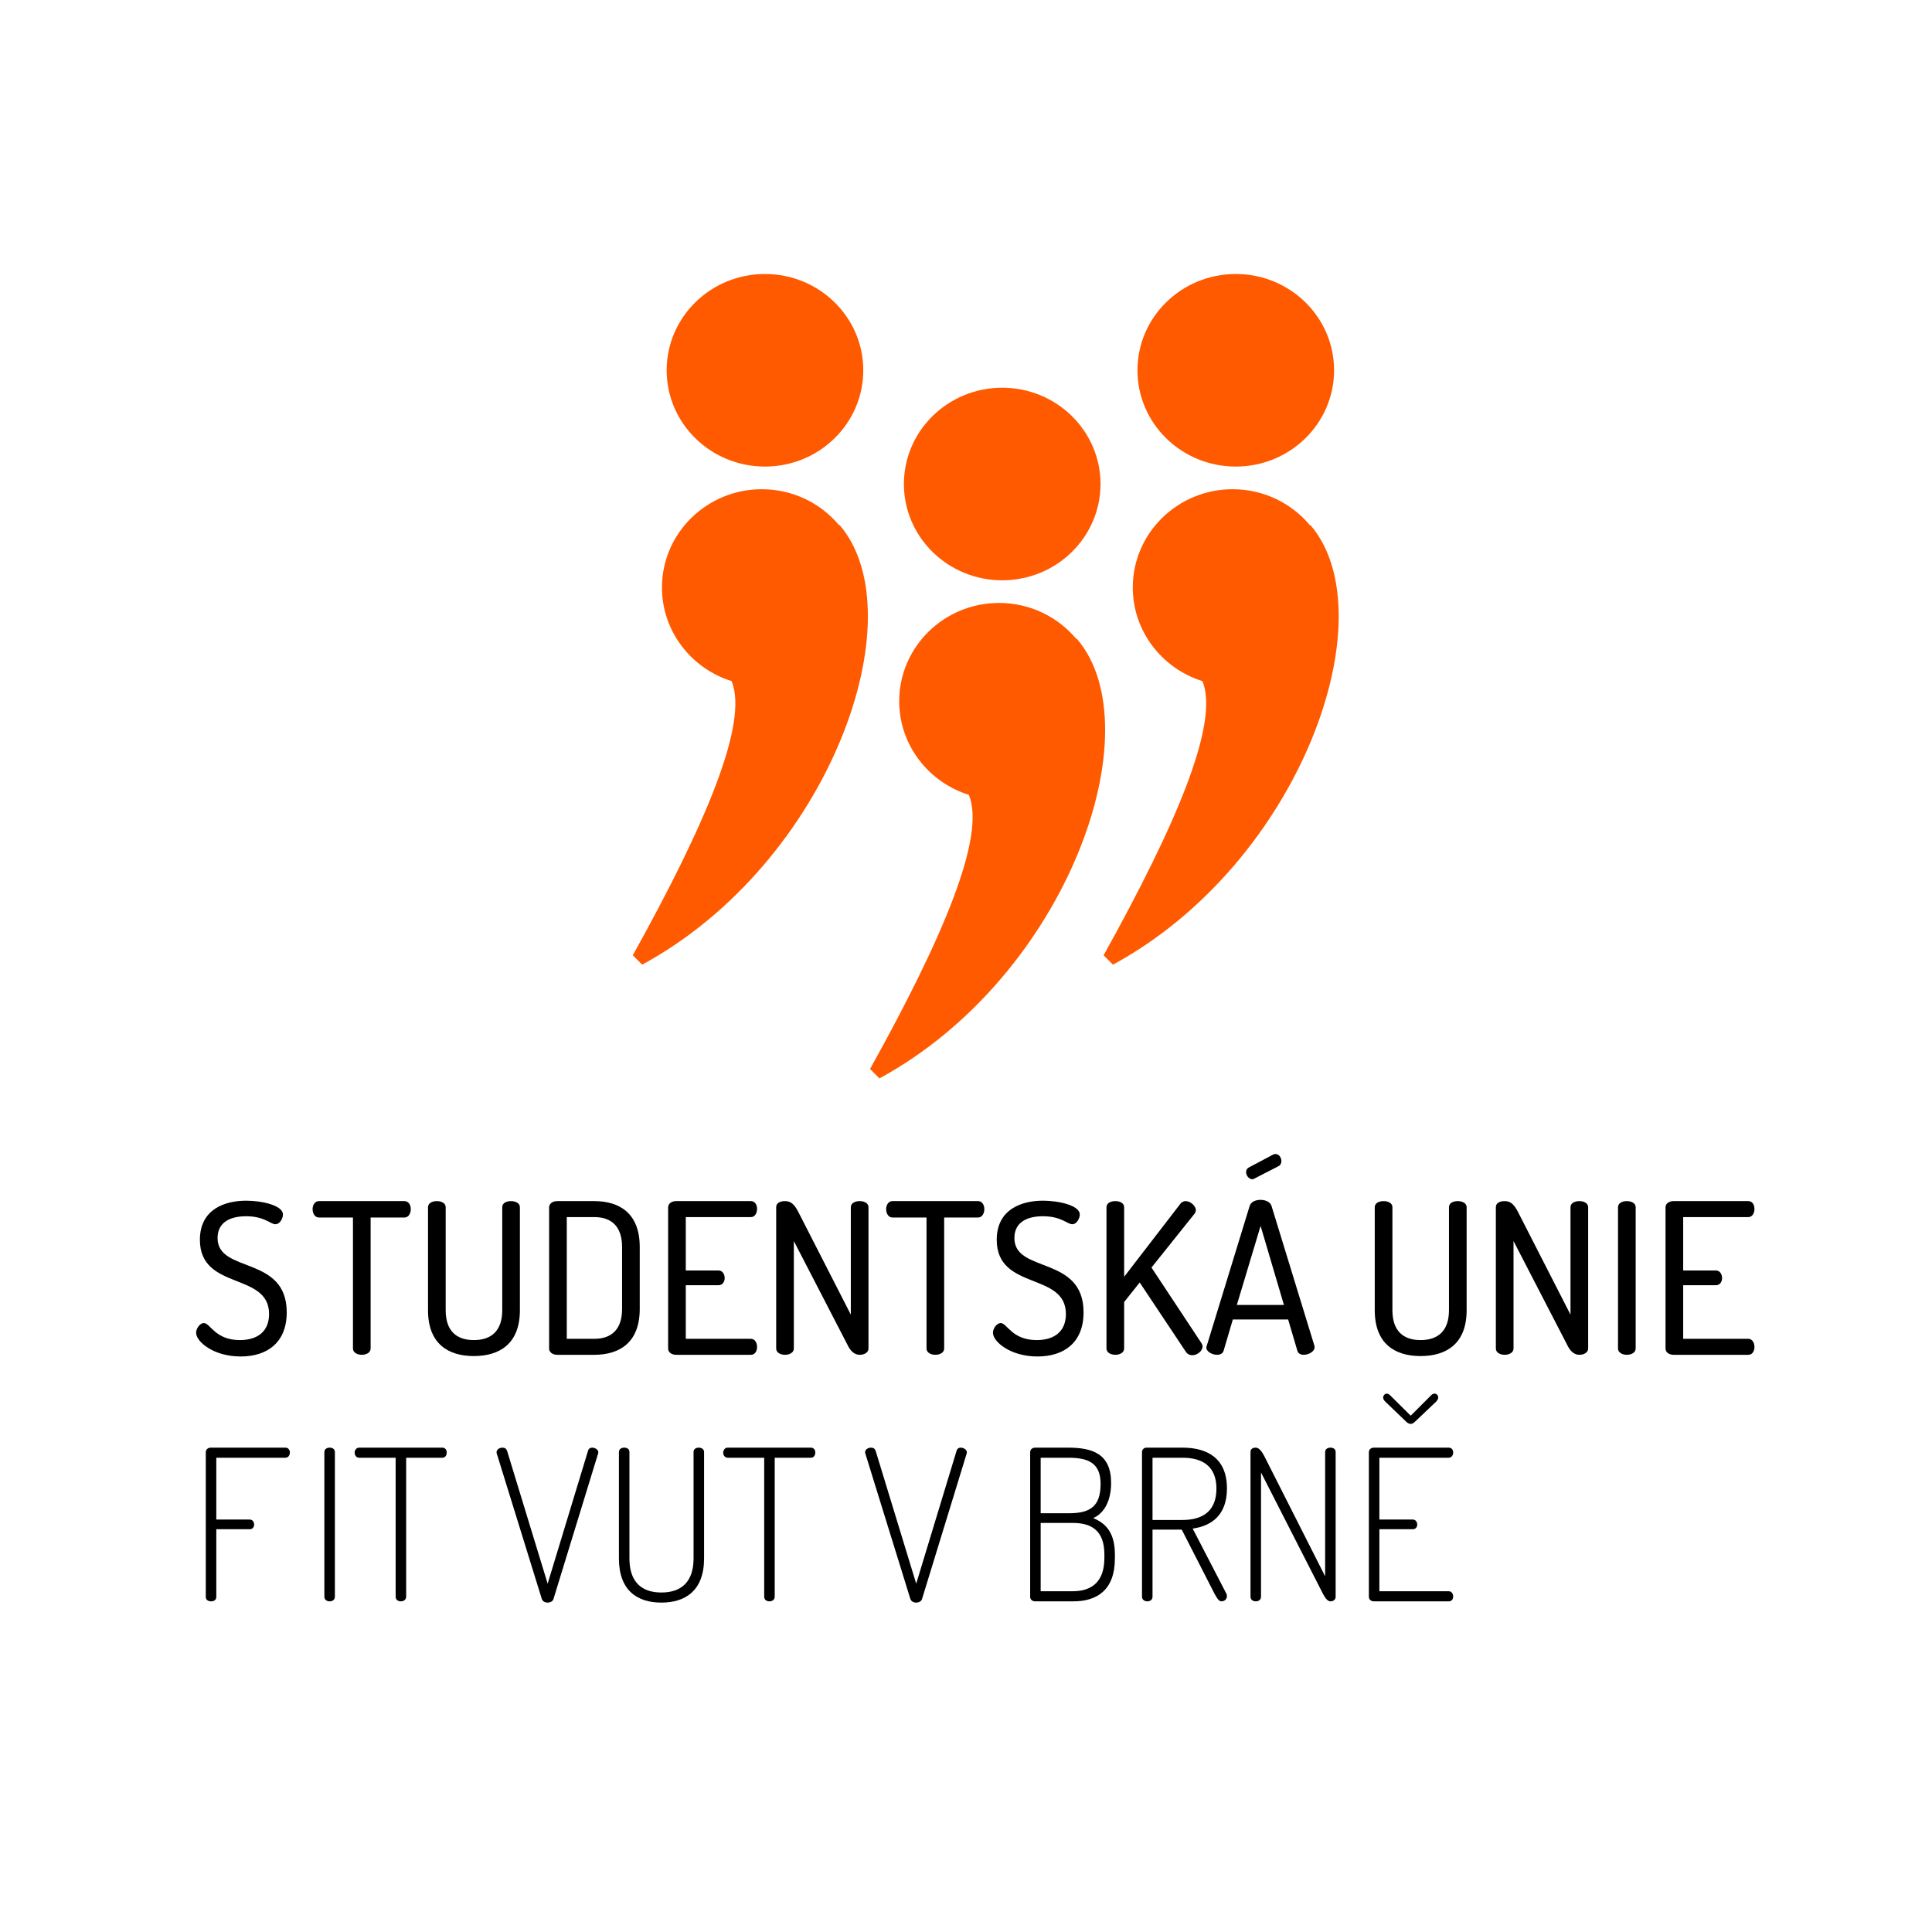
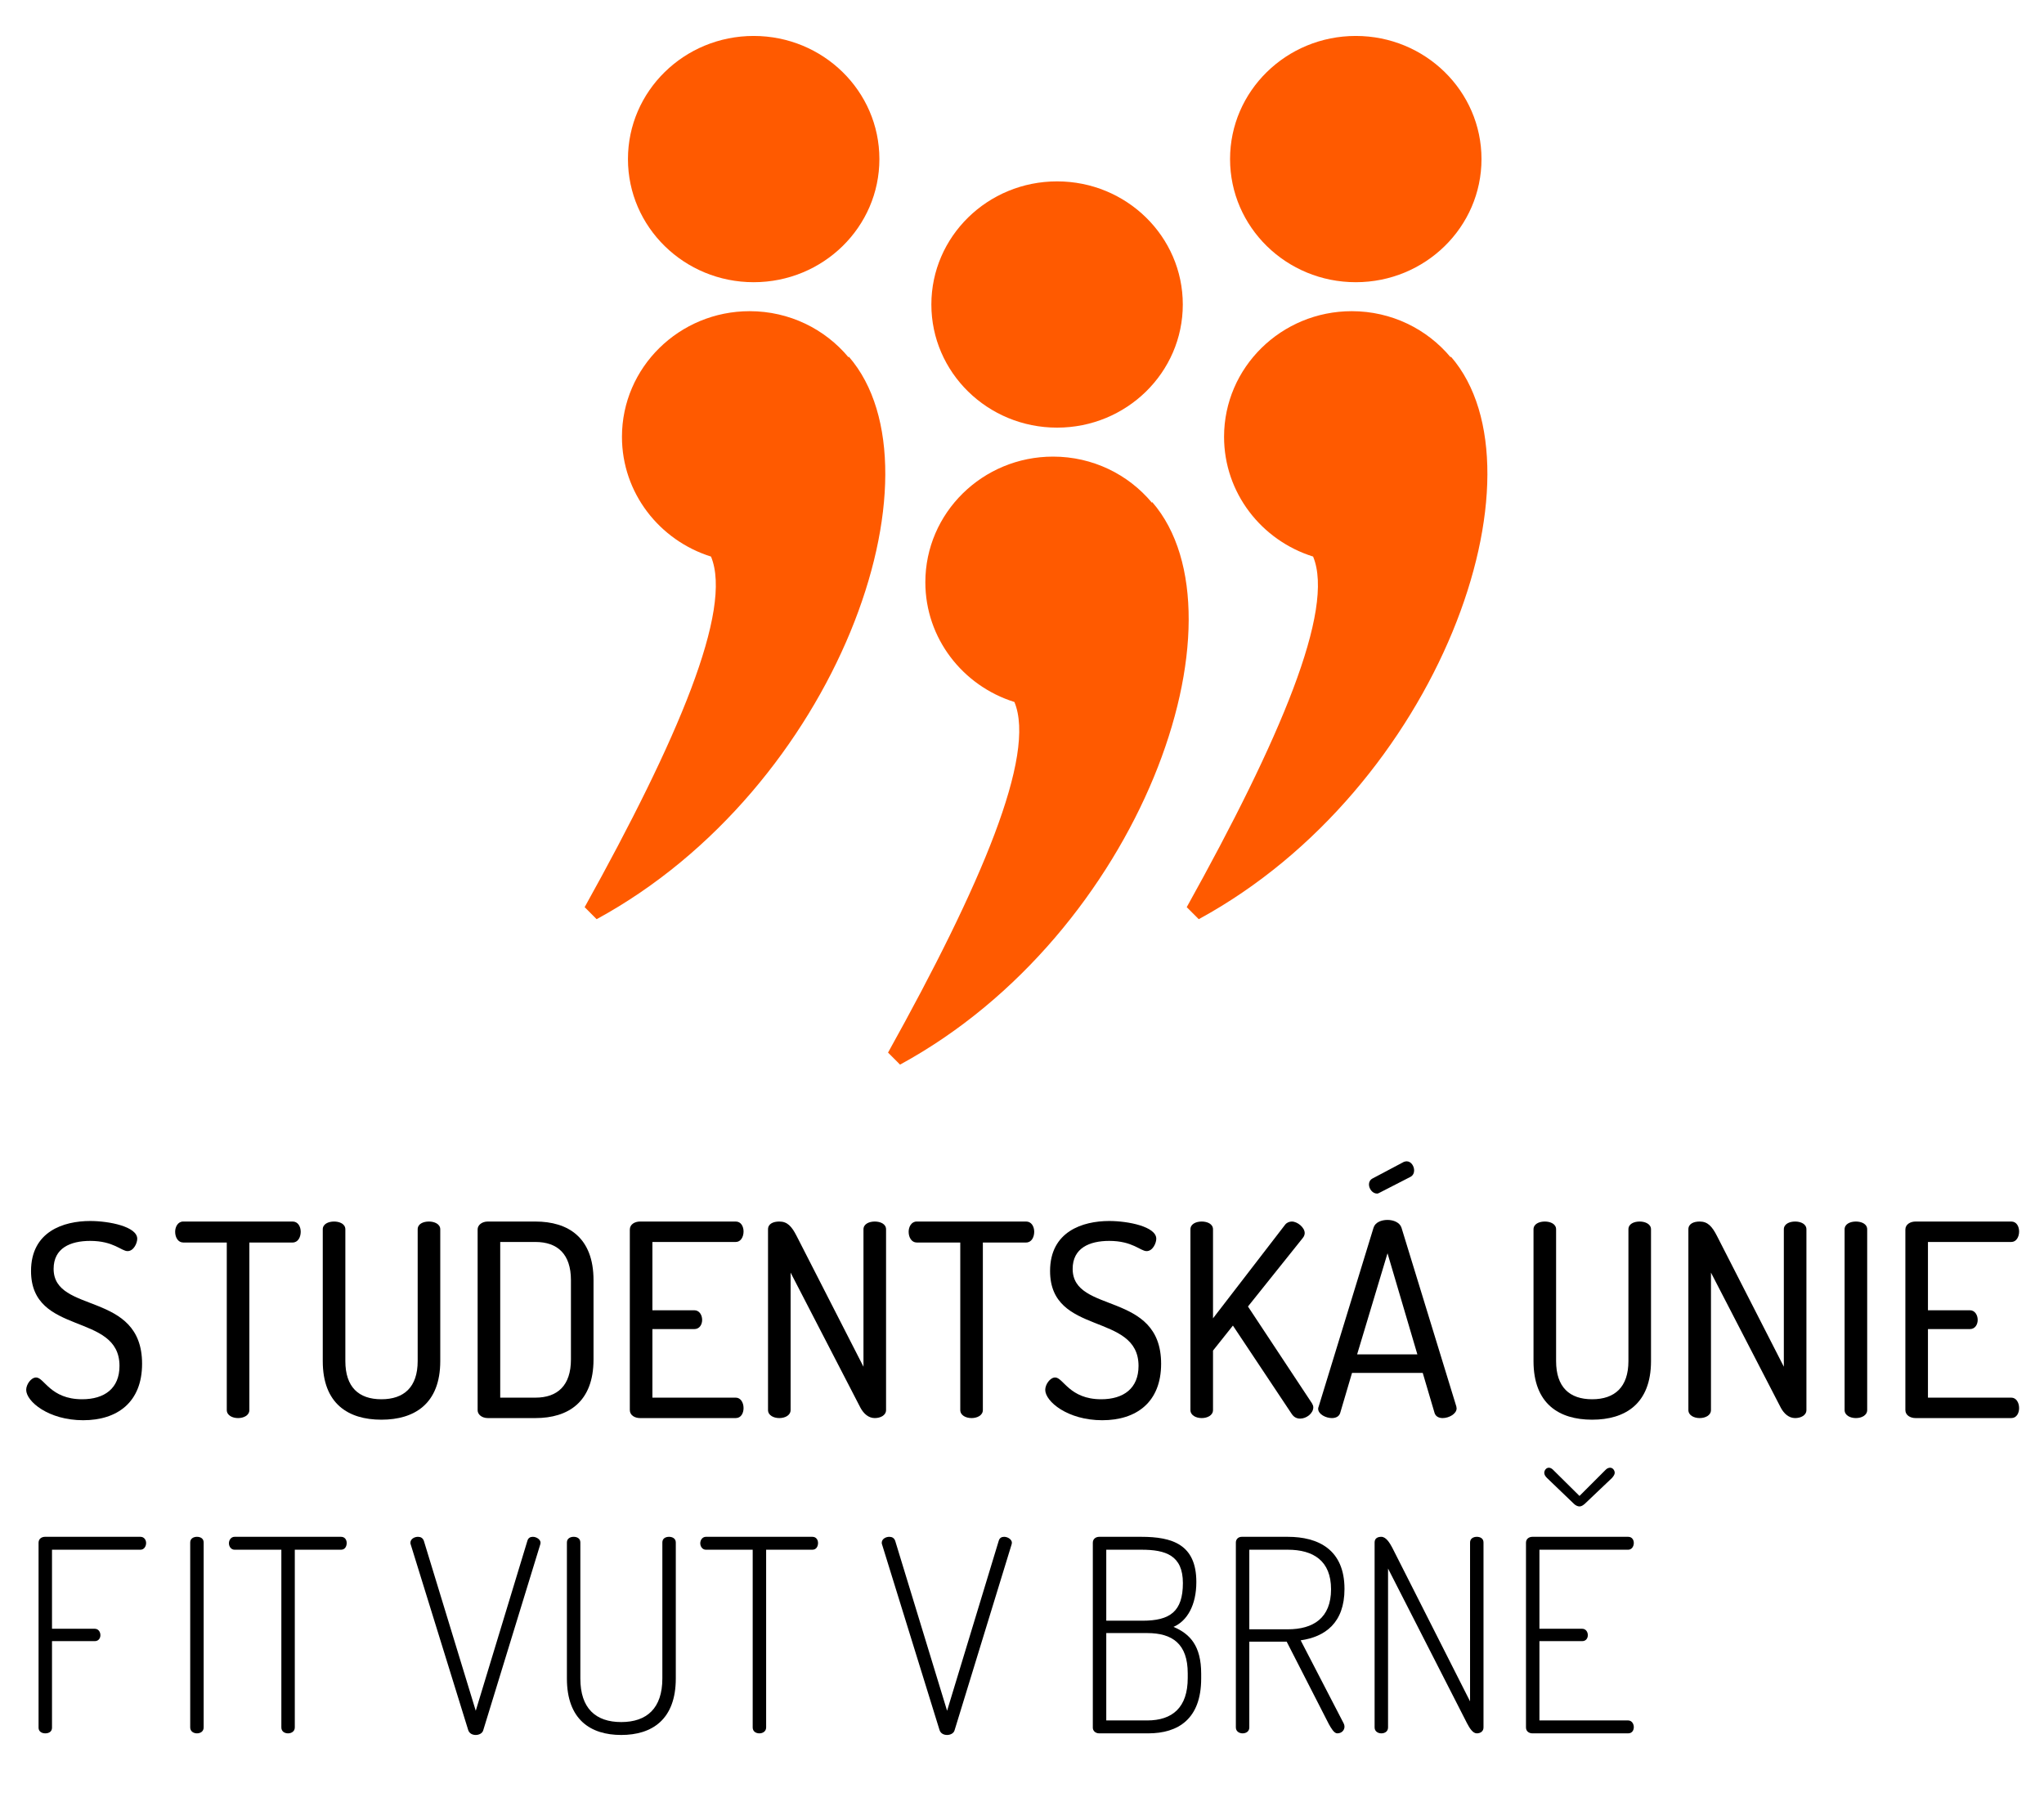
- <svg xmlns="http://www.w3.org/2000/svg" width="100%" height="100%" viewBox="0 0 110 110" version="1.1" xml:space="preserve" style="fill-rule:evenodd;clip-rule:evenodd;stroke-linejoin:round;stroke-miterlimit:2;">
+ <svg xmlns="http://www.w3.org/2000/svg" width="100%" height="100%" viewBox="10 14 91 80" version="1.1" xml:space="preserve" style="fill-rule:evenodd;clip-rule:evenodd;stroke-linejoin:round;stroke-miterlimit:2;">
  <g>
    <g transform="matrix(0.0245805,0,0,0.0245805,8.48788,44.6234)">
      <g transform="matrix(486.992,0,0,486.992,92.888,1322.72)">
        <path d="M0.241,-0.07C0.123,-0.07 0.1,-0.151 0.07,-0.151C0.051,-0.151 0.033,-0.125 0.033,-0.105C0.033,-0.062 0.116,0.008 0.245,0.008C0.372,0.008 0.464,-0.059 0.464,-0.202C0.464,-0.474 0.135,-0.386 0.135,-0.555C0.135,-0.632 0.197,-0.659 0.271,-0.659C0.358,-0.659 0.387,-0.621 0.41,-0.621C0.433,-0.621 0.446,-0.651 0.446,-0.667C0.446,-0.712 0.342,-0.733 0.271,-0.733C0.172,-0.733 0.051,-0.694 0.051,-0.547C0.051,-0.304 0.38,-0.395 0.38,-0.194C0.38,-0.111 0.325,-0.07 0.241,-0.07Z" style="fill-rule:nonzero;" />
      </g>
      <g transform="matrix(486.992,0,0,486.992,372.421,1322.72)">
        <path d="M0.043,-0.731C0.023,-0.731 0.013,-0.711 0.013,-0.693C0.013,-0.672 0.024,-0.653 0.043,-0.653L0.205,-0.653L0.205,-0.03C0.205,-0.01 0.226,0 0.247,0C0.268,0 0.289,-0.01 0.289,-0.03L0.289,-0.653L0.45,-0.653C0.47,-0.653 0.48,-0.673 0.48,-0.693C0.48,-0.712 0.47,-0.731 0.45,-0.731L0.043,-0.731Z" style="fill-rule:nonzero;" />
      </g>
      <g transform="matrix(486.992,0,0,486.992,612.995,1322.72)">
        <path d="M0.421,-0.212C0.421,-0.115 0.37,-0.07 0.286,-0.07C0.202,-0.07 0.152,-0.115 0.152,-0.212L0.152,-0.702C0.152,-0.722 0.131,-0.731 0.11,-0.731C0.089,-0.731 0.068,-0.722 0.068,-0.702L0.068,-0.212C0.068,-0.053 0.163,0.006 0.286,0.006C0.409,0.006 0.505,-0.053 0.505,-0.212L0.505,-0.702C0.505,-0.722 0.483,-0.731 0.463,-0.731C0.441,-0.731 0.421,-0.722 0.421,-0.702L0.421,-0.212Z" style="fill-rule:nonzero;" />
      </g>
      <g transform="matrix(486.992,0,0,486.992,892.041,1322.72)">
        <path d="M0.109,-0.731C0.086,-0.731 0.071,-0.717 0.071,-0.702L0.071,-0.029C0.071,-0.014 0.086,0 0.109,0L0.286,0C0.407,0 0.502,-0.059 0.502,-0.218L0.502,-0.513C0.502,-0.672 0.407,-0.731 0.286,-0.731L0.109,-0.731ZM0.286,-0.655C0.368,-0.655 0.418,-0.61 0.418,-0.513L0.418,-0.218C0.418,-0.121 0.368,-0.076 0.286,-0.076L0.155,-0.076L0.155,-0.655L0.286,-0.655Z" style="fill-rule:nonzero;" />
      </g>
      <g transform="matrix(486.992,0,0,486.992,1167.68,1322.72)">
        <path d="M0.155,-0.655L0.465,-0.655C0.483,-0.655 0.494,-0.673 0.494,-0.694C0.494,-0.712 0.485,-0.731 0.465,-0.731L0.109,-0.731C0.09,-0.731 0.071,-0.721 0.071,-0.701L0.071,-0.03C0.071,-0.01 0.09,0 0.109,0L0.465,0C0.485,0 0.494,-0.019 0.494,-0.037C0.494,-0.058 0.483,-0.076 0.465,-0.076L0.155,-0.076L0.155,-0.331L0.311,-0.331C0.331,-0.331 0.34,-0.349 0.34,-0.365C0.34,-0.384 0.329,-0.401 0.311,-0.401L0.155,-0.401L0.155,-0.655Z" style="fill-rule:nonzero;" />
      </g>
      <g transform="matrix(486.992,0,0,486.992,1417.99,1322.72)">
        <path d="M0.468,0C0.489,0 0.51,-0.01 0.51,-0.03L0.51,-0.702C0.51,-0.722 0.489,-0.731 0.468,-0.731C0.447,-0.731 0.426,-0.722 0.426,-0.702L0.426,-0.191L0.177,-0.678C0.159,-0.713 0.143,-0.731 0.113,-0.731C0.091,-0.731 0.071,-0.723 0.071,-0.702L0.071,-0.03C0.071,-0.01 0.092,0 0.113,0C0.134,0 0.155,-0.01 0.155,-0.03L0.155,-0.541L0.415,-0.038C0.427,-0.016 0.445,0 0.468,0Z" style="fill-rule:nonzero;" />
      </g>
      <g transform="matrix(486.992,0,0,486.992,1700.94,1322.72)">
        <path d="M0.043,-0.731C0.023,-0.731 0.013,-0.711 0.013,-0.693C0.013,-0.672 0.024,-0.653 0.043,-0.653L0.205,-0.653L0.205,-0.03C0.205,-0.01 0.226,0 0.247,0C0.268,0 0.289,-0.01 0.289,-0.03L0.289,-0.653L0.45,-0.653C0.47,-0.653 0.48,-0.673 0.48,-0.693C0.48,-0.712 0.47,-0.731 0.45,-0.731L0.043,-0.731Z" style="fill-rule:nonzero;" />
      </g>
      <g transform="matrix(486.992,0,0,486.992,1938.59,1322.72)">
        <path d="M0.241,-0.07C0.123,-0.07 0.1,-0.151 0.07,-0.151C0.051,-0.151 0.033,-0.125 0.033,-0.105C0.033,-0.062 0.116,0.008 0.245,0.008C0.372,0.008 0.464,-0.059 0.464,-0.202C0.464,-0.474 0.135,-0.386 0.135,-0.555C0.135,-0.632 0.197,-0.659 0.271,-0.659C0.358,-0.659 0.387,-0.621 0.41,-0.621C0.433,-0.621 0.446,-0.651 0.446,-0.667C0.446,-0.712 0.342,-0.733 0.271,-0.733C0.172,-0.733 0.051,-0.694 0.051,-0.547C0.051,-0.304 0.38,-0.395 0.38,-0.194C0.38,-0.111 0.325,-0.07 0.241,-0.07Z" style="fill-rule:nonzero;" />
      </g>
      <g transform="matrix(486.992,0,0,486.992,2183.06,1322.72)">
        <path d="M0.071,-0.03C0.071,-0.01 0.092,0 0.113,0C0.134,0 0.155,-0.01 0.155,-0.03L0.155,-0.251L0.229,-0.344L0.448,-0.015C0.456,-0.003 0.467,0.002 0.479,0.002C0.503,0.002 0.528,-0.018 0.528,-0.04C0.528,-0.045 0.526,-0.05 0.523,-0.055L0.285,-0.415L0.489,-0.67C0.494,-0.676 0.496,-0.683 0.496,-0.688C0.496,-0.709 0.469,-0.731 0.448,-0.731C0.439,-0.731 0.429,-0.727 0.423,-0.719L0.155,-0.371L0.155,-0.702C0.155,-0.722 0.134,-0.731 0.113,-0.731C0.092,-0.731 0.071,-0.722 0.071,-0.702L0.071,-0.03Z" style="fill-rule:nonzero;" />
      </g>
      <g transform="matrix(486.992,0,0,486.992,2440.68,1322.72)">
        <path d="M0.068,0C0.083,0 0.095,-0.006 0.099,-0.019L0.143,-0.168L0.406,-0.168L0.45,-0.019C0.454,-0.006 0.466,0 0.48,0C0.504,0 0.532,-0.016 0.532,-0.036C0.532,-0.038 0.531,-0.04 0.531,-0.043L0.327,-0.708C0.321,-0.727 0.298,-0.737 0.275,-0.737C0.252,-0.737 0.229,-0.728 0.223,-0.708L0.019,-0.043C0.018,-0.04 0.017,-0.038 0.017,-0.035C0.017,-0.014 0.046,0 0.068,0ZM0.162,-0.237L0.275,-0.613L0.386,-0.237L0.162,-0.237ZM0.36,-0.897C0.37,-0.902 0.374,-0.912 0.374,-0.921C0.374,-0.937 0.363,-0.955 0.346,-0.955C0.343,-0.955 0.339,-0.954 0.336,-0.953L0.219,-0.891C0.21,-0.886 0.206,-0.878 0.206,-0.869C0.206,-0.853 0.219,-0.835 0.236,-0.835C0.24,-0.835 0.243,-0.837 0.247,-0.839L0.36,-0.897Z" style="fill-rule:nonzero;" />
      </g>
      <g transform="matrix(486.992,0,0,486.992,2805.92,1322.72)">
        <path d="M0.421,-0.212C0.421,-0.115 0.37,-0.07 0.286,-0.07C0.202,-0.07 0.152,-0.115 0.152,-0.212L0.152,-0.702C0.152,-0.722 0.131,-0.731 0.11,-0.731C0.089,-0.731 0.068,-0.722 0.068,-0.702L0.068,-0.212C0.068,-0.053 0.163,0.006 0.286,0.006C0.409,0.006 0.505,-0.053 0.505,-0.212L0.505,-0.702C0.505,-0.722 0.483,-0.731 0.463,-0.731C0.441,-0.731 0.421,-0.722 0.421,-0.702L0.421,-0.212Z" style="fill-rule:nonzero;" />
      </g>
      <g transform="matrix(486.992,0,0,486.992,3084.97,1322.72)">
        <path d="M0.468,0C0.489,0 0.51,-0.01 0.51,-0.03L0.51,-0.702C0.51,-0.722 0.489,-0.731 0.468,-0.731C0.447,-0.731 0.426,-0.722 0.426,-0.702L0.426,-0.191L0.177,-0.678C0.159,-0.713 0.143,-0.731 0.113,-0.731C0.091,-0.731 0.071,-0.723 0.071,-0.702L0.071,-0.03C0.071,-0.01 0.092,0 0.113,0C0.134,0 0.155,-0.01 0.155,-0.03L0.155,-0.541L0.415,-0.038C0.427,-0.016 0.445,0 0.468,0Z" style="fill-rule:nonzero;" />
      </g>
      <g transform="matrix(486.992,0,0,486.992,3367.91,1322.72)">
        <path d="M0.071,-0.03C0.071,-0.01 0.092,0 0.113,0C0.134,0 0.155,-0.01 0.155,-0.03L0.155,-0.702C0.155,-0.722 0.134,-0.731 0.113,-0.731C0.092,-0.731 0.071,-0.722 0.071,-0.702L0.071,-0.03Z" style="fill-rule:nonzero;" />
      </g>
      <g transform="matrix(486.992,0,0,486.992,3477.97,1322.72)">
        <path d="M0.155,-0.655L0.465,-0.655C0.483,-0.655 0.494,-0.673 0.494,-0.694C0.494,-0.712 0.485,-0.731 0.465,-0.731L0.109,-0.731C0.09,-0.731 0.071,-0.721 0.071,-0.701L0.071,-0.03C0.071,-0.01 0.09,0 0.109,0L0.465,0C0.485,0 0.494,-0.019 0.494,-0.037C0.494,-0.058 0.483,-0.076 0.465,-0.076L0.155,-0.076L0.155,-0.331L0.311,-0.331C0.331,-0.331 0.34,-0.349 0.34,-0.365C0.34,-0.384 0.329,-0.401 0.311,-0.401L0.155,-0.401L0.155,-0.655Z" style="fill-rule:nonzero;" />
      </g>
      <g transform="matrix(486.992,0,0,486.992,92.888,1893.78)">
        <path d="M0.079,-0.021C0.079,-0.006 0.092,0 0.104,0C0.117,0 0.129,-0.006 0.129,-0.021L0.129,-0.343L0.288,-0.343C0.303,-0.343 0.309,-0.355 0.309,-0.365C0.309,-0.378 0.301,-0.389 0.288,-0.389L0.129,-0.389L0.129,-0.683L0.458,-0.683C0.471,-0.683 0.479,-0.695 0.479,-0.708C0.479,-0.719 0.472,-0.731 0.458,-0.731L0.103,-0.731C0.091,-0.731 0.079,-0.724 0.079,-0.709L0.079,-0.021Z" style="fill-rule:nonzero;" />
      </g>
      <g transform="matrix(486.992,0,0,486.992,367.551,1893.78)">
        <path d="M0.079,-0.022C0.079,-0.007 0.092,0 0.104,0C0.117,0 0.129,-0.007 0.129,-0.022L0.129,-0.71C0.129,-0.725 0.117,-0.731 0.104,-0.731C0.092,-0.731 0.079,-0.725 0.079,-0.71L0.079,-0.022Z" style="fill-rule:nonzero;" />
      </g>
      <g transform="matrix(486.992,0,0,486.992,468.845,1893.78)">
        <path d="M0.036,-0.731C0.023,-0.731 0.015,-0.719 0.015,-0.707C0.015,-0.695 0.023,-0.683 0.036,-0.683L0.21,-0.683L0.21,-0.022C0.21,-0.007 0.222,0 0.235,0C0.247,0 0.26,-0.007 0.26,-0.022L0.26,-0.683L0.432,-0.683C0.447,-0.683 0.453,-0.696 0.453,-0.708C0.453,-0.72 0.446,-0.731 0.432,-0.731L0.036,-0.731Z" style="fill-rule:nonzero;" />
      </g>
      <g transform="matrix(486.992,0,0,486.992,794.156,1893.78)">
        <path d="M0.237,-0.012C0.241,0 0.252,0.006 0.265,0.006C0.277,0.006 0.29,0 0.293,-0.012L0.505,-0.703C0.505,-0.705 0.506,-0.706 0.506,-0.709C0.506,-0.721 0.491,-0.731 0.477,-0.731C0.468,-0.731 0.46,-0.727 0.457,-0.716L0.265,-0.084L0.072,-0.716C0.068,-0.727 0.06,-0.731 0.05,-0.731C0.037,-0.731 0.022,-0.723 0.022,-0.709C0.022,-0.707 0.022,-0.705 0.023,-0.703L0.237,-0.012Z" style="fill-rule:nonzero;" />
      </g>
      <g transform="matrix(486.992,0,0,486.992,1051.29,1893.78)">
        <path d="M0.431,-0.204C0.431,-0.093 0.373,-0.042 0.278,-0.042C0.183,-0.042 0.126,-0.093 0.126,-0.204L0.126,-0.71C0.126,-0.725 0.114,-0.731 0.101,-0.731C0.089,-0.731 0.076,-0.725 0.076,-0.71L0.076,-0.204C0.076,-0.051 0.164,0.006 0.278,0.006C0.392,0.006 0.481,-0.051 0.481,-0.204L0.481,-0.71C0.481,-0.725 0.468,-0.731 0.456,-0.731C0.443,-0.731 0.431,-0.725 0.431,-0.71L0.431,-0.204Z" style="fill-rule:nonzero;" />
      </g>
      <g transform="matrix(486.992,0,0,486.992,1322.54,1893.78)">
        <path d="M0.036,-0.731C0.023,-0.731 0.015,-0.719 0.015,-0.707C0.015,-0.695 0.023,-0.683 0.036,-0.683L0.21,-0.683L0.21,-0.022C0.21,-0.007 0.222,0 0.235,0C0.247,0 0.26,-0.007 0.26,-0.022L0.26,-0.683L0.432,-0.683C0.447,-0.683 0.453,-0.696 0.453,-0.708C0.453,-0.72 0.446,-0.731 0.432,-0.731L0.036,-0.731Z" style="fill-rule:nonzero;" />
      </g>
      <g transform="matrix(486.992,0,0,486.992,1647.85,1893.78)">
        <path d="M0.237,-0.012C0.241,0 0.252,0.006 0.265,0.006C0.277,0.006 0.29,0 0.293,-0.012L0.505,-0.703C0.505,-0.705 0.506,-0.706 0.506,-0.709C0.506,-0.721 0.491,-0.731 0.477,-0.731C0.468,-0.731 0.46,-0.727 0.457,-0.716L0.265,-0.084L0.072,-0.716C0.068,-0.727 0.06,-0.731 0.05,-0.731C0.037,-0.731 0.022,-0.723 0.022,-0.709C0.022,-0.707 0.022,-0.705 0.023,-0.703L0.237,-0.012Z" style="fill-rule:nonzero;" />
      </g>
      <g transform="matrix(486.992,0,0,486.992,2002.38,1893.78)">
        <path d="M0.079,-0.021C0.079,-0.01 0.088,0 0.103,0L0.285,0C0.396,0 0.482,-0.053 0.482,-0.204L0.482,-0.222C0.482,-0.325 0.441,-0.37 0.379,-0.396C0.43,-0.418 0.464,-0.477 0.464,-0.563C0.464,-0.703 0.374,-0.731 0.259,-0.731L0.103,-0.731C0.091,-0.731 0.079,-0.724 0.079,-0.709L0.079,-0.021ZM0.129,-0.048L0.129,-0.373L0.281,-0.373C0.375,-0.373 0.432,-0.333 0.432,-0.223L0.432,-0.206C0.432,-0.096 0.375,-0.048 0.281,-0.048L0.129,-0.048ZM0.129,-0.683L0.26,-0.683C0.35,-0.683 0.414,-0.662 0.414,-0.559C0.414,-0.453 0.366,-0.419 0.264,-0.419L0.129,-0.419L0.129,-0.683Z" style="fill-rule:nonzero;" />
      </g>
      <g transform="matrix(486.992,0,0,486.992,2261.46,1893.78)">
        <path d="M0.079,-0.022C0.079,-0.007 0.092,0 0.104,0C0.117,0 0.129,-0.007 0.129,-0.022L0.129,-0.341L0.268,-0.341L0.425,-0.034C0.433,-0.02 0.444,0 0.456,0C0.473,0 0.483,-0.012 0.483,-0.025C0.483,-0.029 0.482,-0.033 0.48,-0.037L0.32,-0.346C0.411,-0.359 0.483,-0.411 0.483,-0.537C0.483,-0.684 0.385,-0.731 0.272,-0.731L0.101,-0.731C0.087,-0.731 0.079,-0.721 0.079,-0.71L0.079,-0.022ZM0.272,-0.683C0.367,-0.683 0.433,-0.642 0.433,-0.536C0.433,-0.429 0.367,-0.387 0.272,-0.387L0.129,-0.387L0.129,-0.683L0.272,-0.683Z" style="fill-rule:nonzero;" />
      </g>
      <g transform="matrix(486.992,0,0,486.992,2512.75,1893.78)">
        <path d="M0.459,0C0.472,0 0.484,-0.007 0.484,-0.022L0.484,-0.71C0.484,-0.725 0.472,-0.731 0.459,-0.731C0.447,-0.731 0.434,-0.725 0.434,-0.71L0.434,-0.119L0.145,-0.69C0.136,-0.707 0.122,-0.731 0.104,-0.731C0.091,-0.731 0.079,-0.726 0.079,-0.71L0.079,-0.022C0.079,-0.007 0.092,0 0.104,0C0.117,0 0.129,-0.007 0.129,-0.022L0.129,-0.613L0.423,-0.037C0.432,-0.02 0.444,0 0.459,0Z" style="fill-rule:nonzero;" />
      </g>
      <g transform="matrix(486.992,0,0,486.992,2786.93,1893.78)">
        <path d="M0.179,-0.981C0.174,-0.986 0.168,-0.988 0.164,-0.988C0.154,-0.988 0.147,-0.978 0.147,-0.969C0.147,-0.963 0.15,-0.957 0.157,-0.95L0.257,-0.854C0.263,-0.848 0.271,-0.844 0.278,-0.844C0.285,-0.844 0.291,-0.848 0.298,-0.854L0.399,-0.95C0.405,-0.957 0.409,-0.963 0.409,-0.969C0.409,-0.978 0.402,-0.988 0.392,-0.988C0.387,-0.988 0.381,-0.986 0.376,-0.981L0.278,-0.883L0.179,-0.981ZM0.129,-0.683L0.459,-0.683C0.472,-0.683 0.48,-0.695 0.48,-0.708C0.48,-0.719 0.474,-0.731 0.459,-0.731L0.103,-0.731C0.091,-0.731 0.079,-0.724 0.079,-0.709L0.079,-0.022C0.079,-0.007 0.091,0 0.103,0L0.459,0C0.474,0 0.48,-0.012 0.48,-0.023C0.48,-0.036 0.472,-0.048 0.459,-0.048L0.129,-0.048L0.129,-0.343L0.288,-0.343C0.303,-0.343 0.309,-0.355 0.309,-0.365C0.309,-0.378 0.301,-0.389 0.288,-0.389L0.129,-0.389L0.129,-0.683Z" style="fill-rule:nonzero;" />
      </g>
    </g>
    <g transform="matrix(1,0,0,1,6.16688,-1.57757)">
      <ellipse cx="37.387" cy="22.66" rx="5.597" ry="5.482" style="fill:rgb(255,90,0);" />
      <path d="M35.487,40.357C33.19,39.638 31.523,37.522 31.523,35.025C31.523,31.938 34.071,29.432 37.209,29.432C38.981,29.432 40.565,30.231 41.608,31.483L41.625,31.459C46.055,36.574 41.115,50.671 30.396,56.502L29.862,55.967C34.016,48.497 36.468,42.72 35.487,40.357Z" style="fill:rgb(255,90,0);" />
    </g>
    <g transform="matrix(1,0,0,1,6.16688,-1.57757)">
      <ellipse cx="50.895" cy="29.135" rx="5.597" ry="5.482" style="fill:rgb(255,90,0);" />
      <path d="M48.995,46.832C46.697,46.114 45.03,43.997 45.03,41.5C45.03,38.413 47.578,35.907 50.716,35.907C52.489,35.907 54.073,36.706 55.116,37.958L55.133,37.934C59.562,43.049 54.622,57.146 43.904,62.977L43.369,62.442C47.524,54.972 49.976,49.195 48.995,46.832Z" style="fill:rgb(255,90,0);" />
    </g>
    <g transform="matrix(1,0,0,1,6.16688,-1.57757)">
      <ellipse cx="64.193" cy="22.66" rx="5.597" ry="5.482" style="fill:rgb(255,90,0);" />
      <path d="M62.293,40.357C59.995,39.638 58.329,37.522 58.329,35.025C58.329,31.938 60.877,29.432 64.015,29.432C65.787,29.432 67.371,30.231 68.414,31.483L68.431,31.459C72.861,36.574 67.921,50.671 57.202,56.502L56.667,55.967C60.822,48.497 63.274,42.72 62.293,40.357Z" style="fill:rgb(255,90,0);" />
    </g>
  </g>
</svg>
